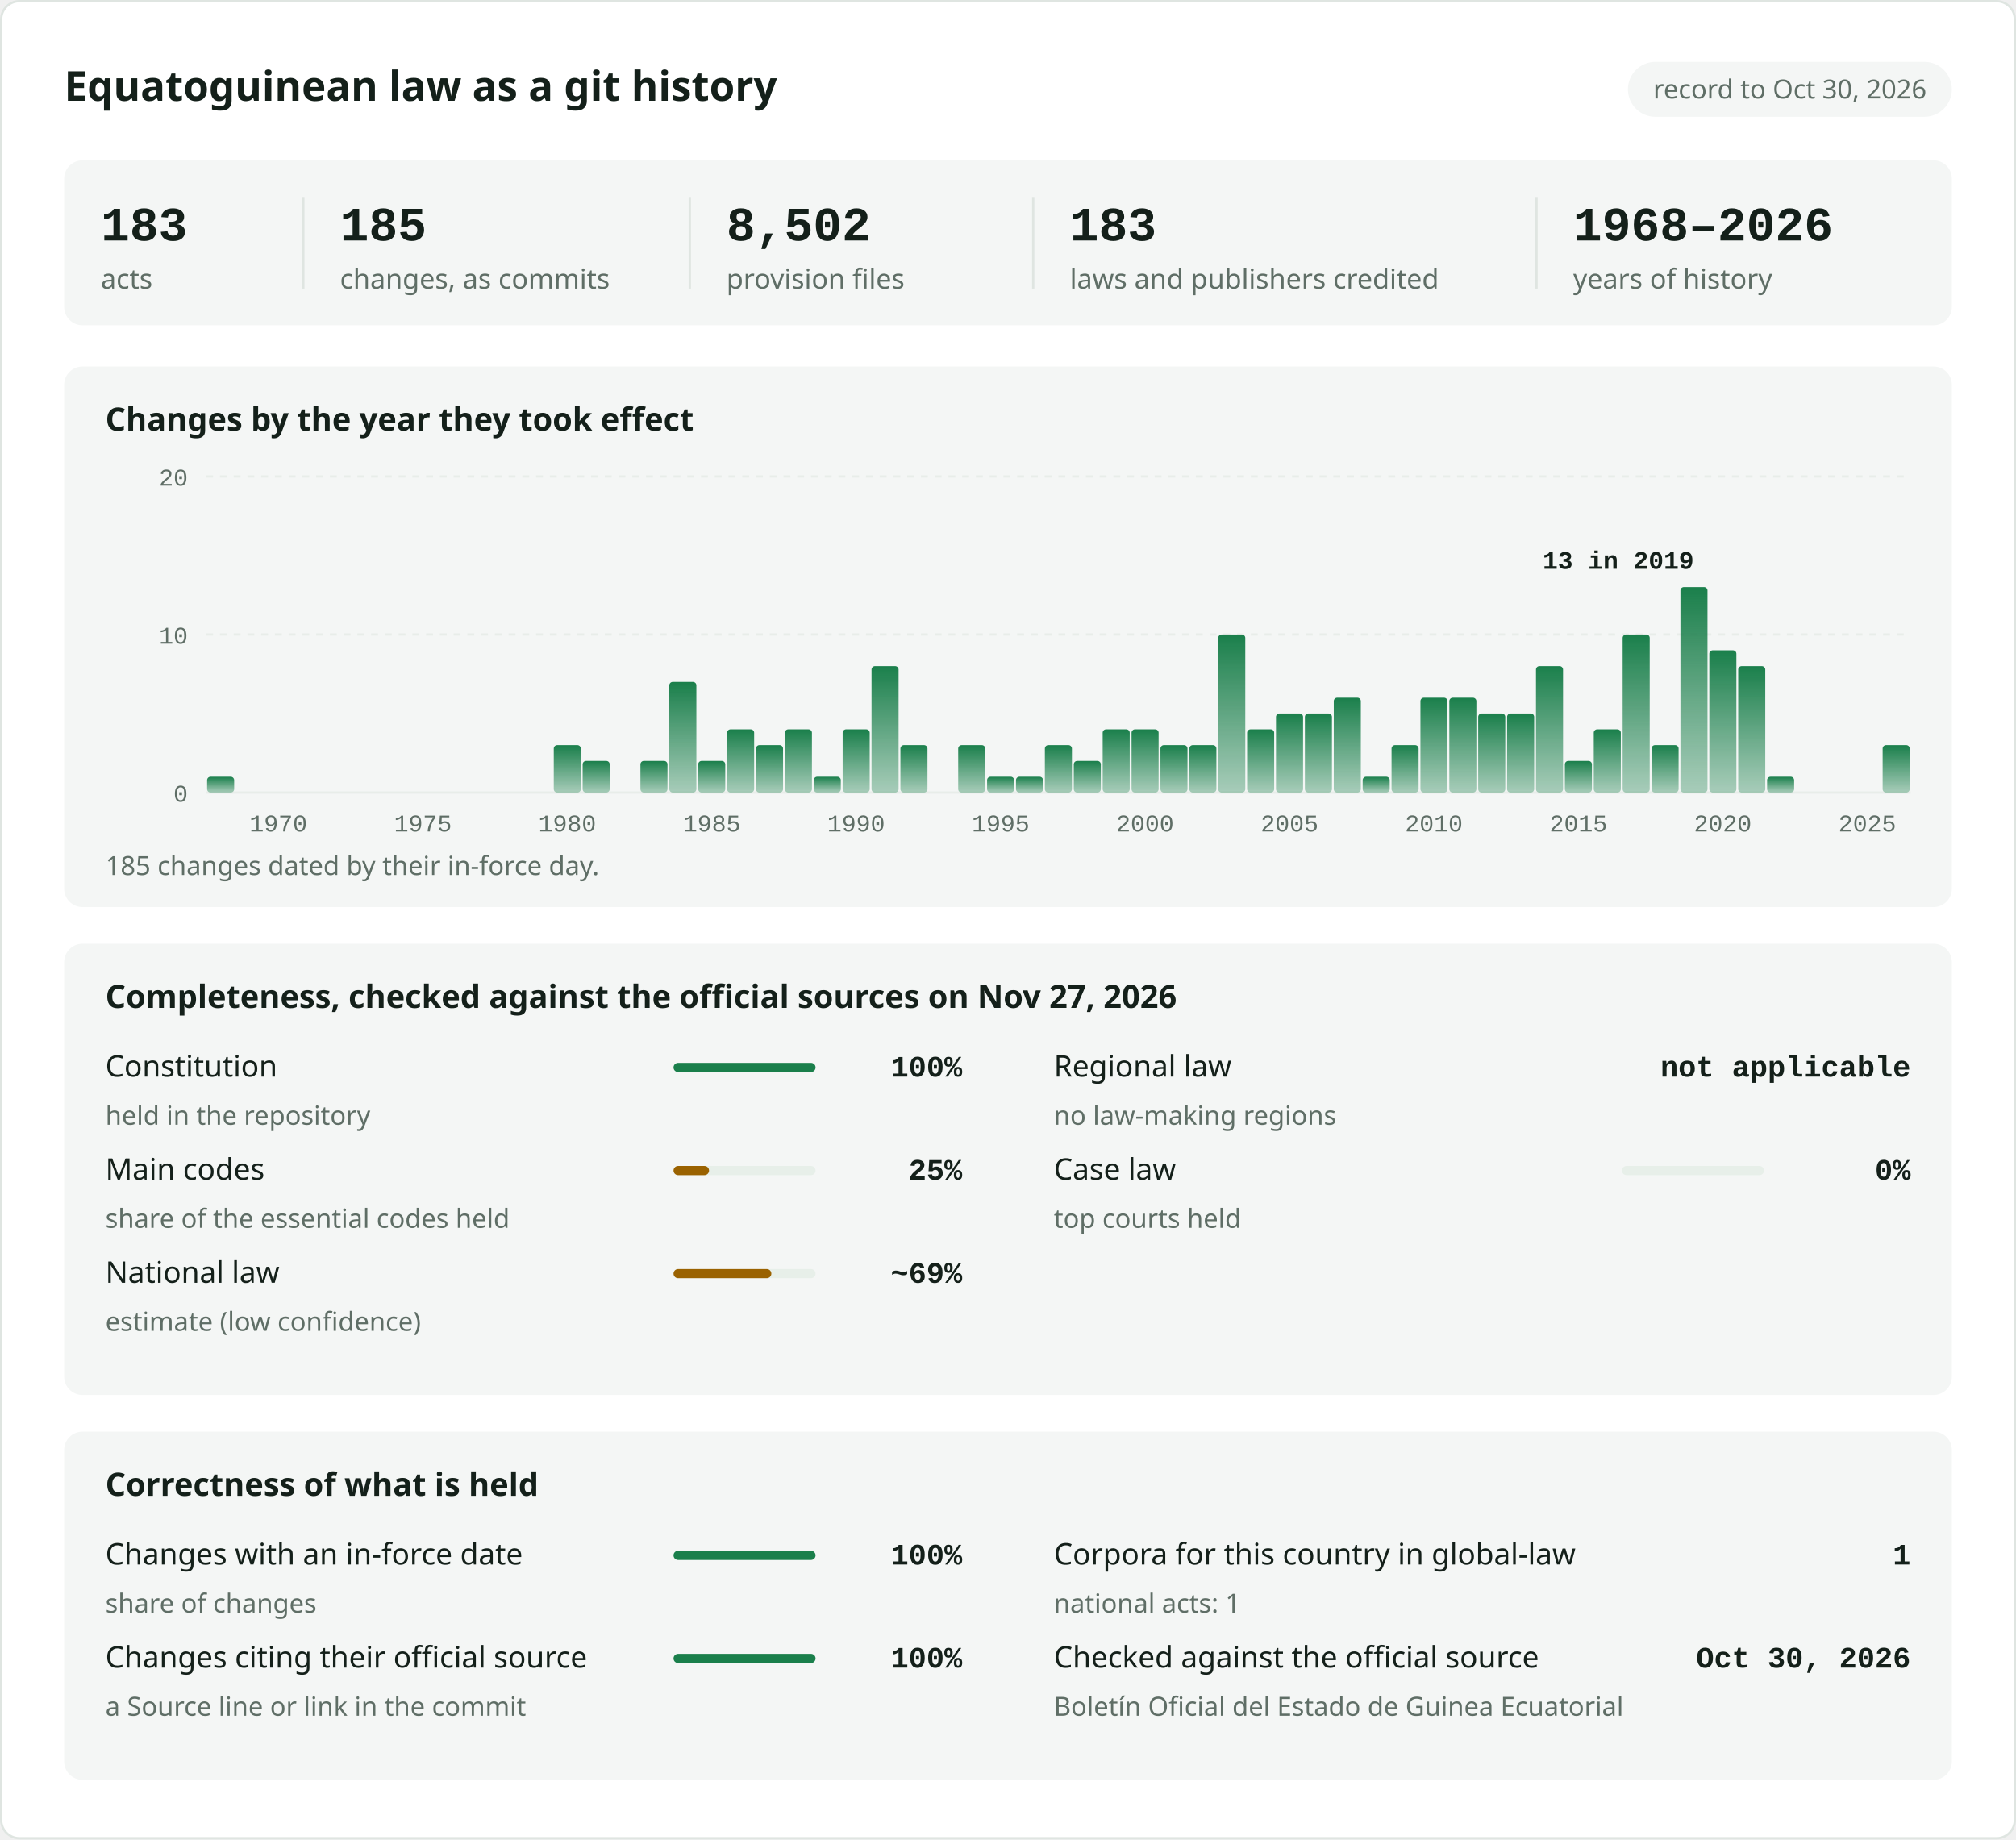
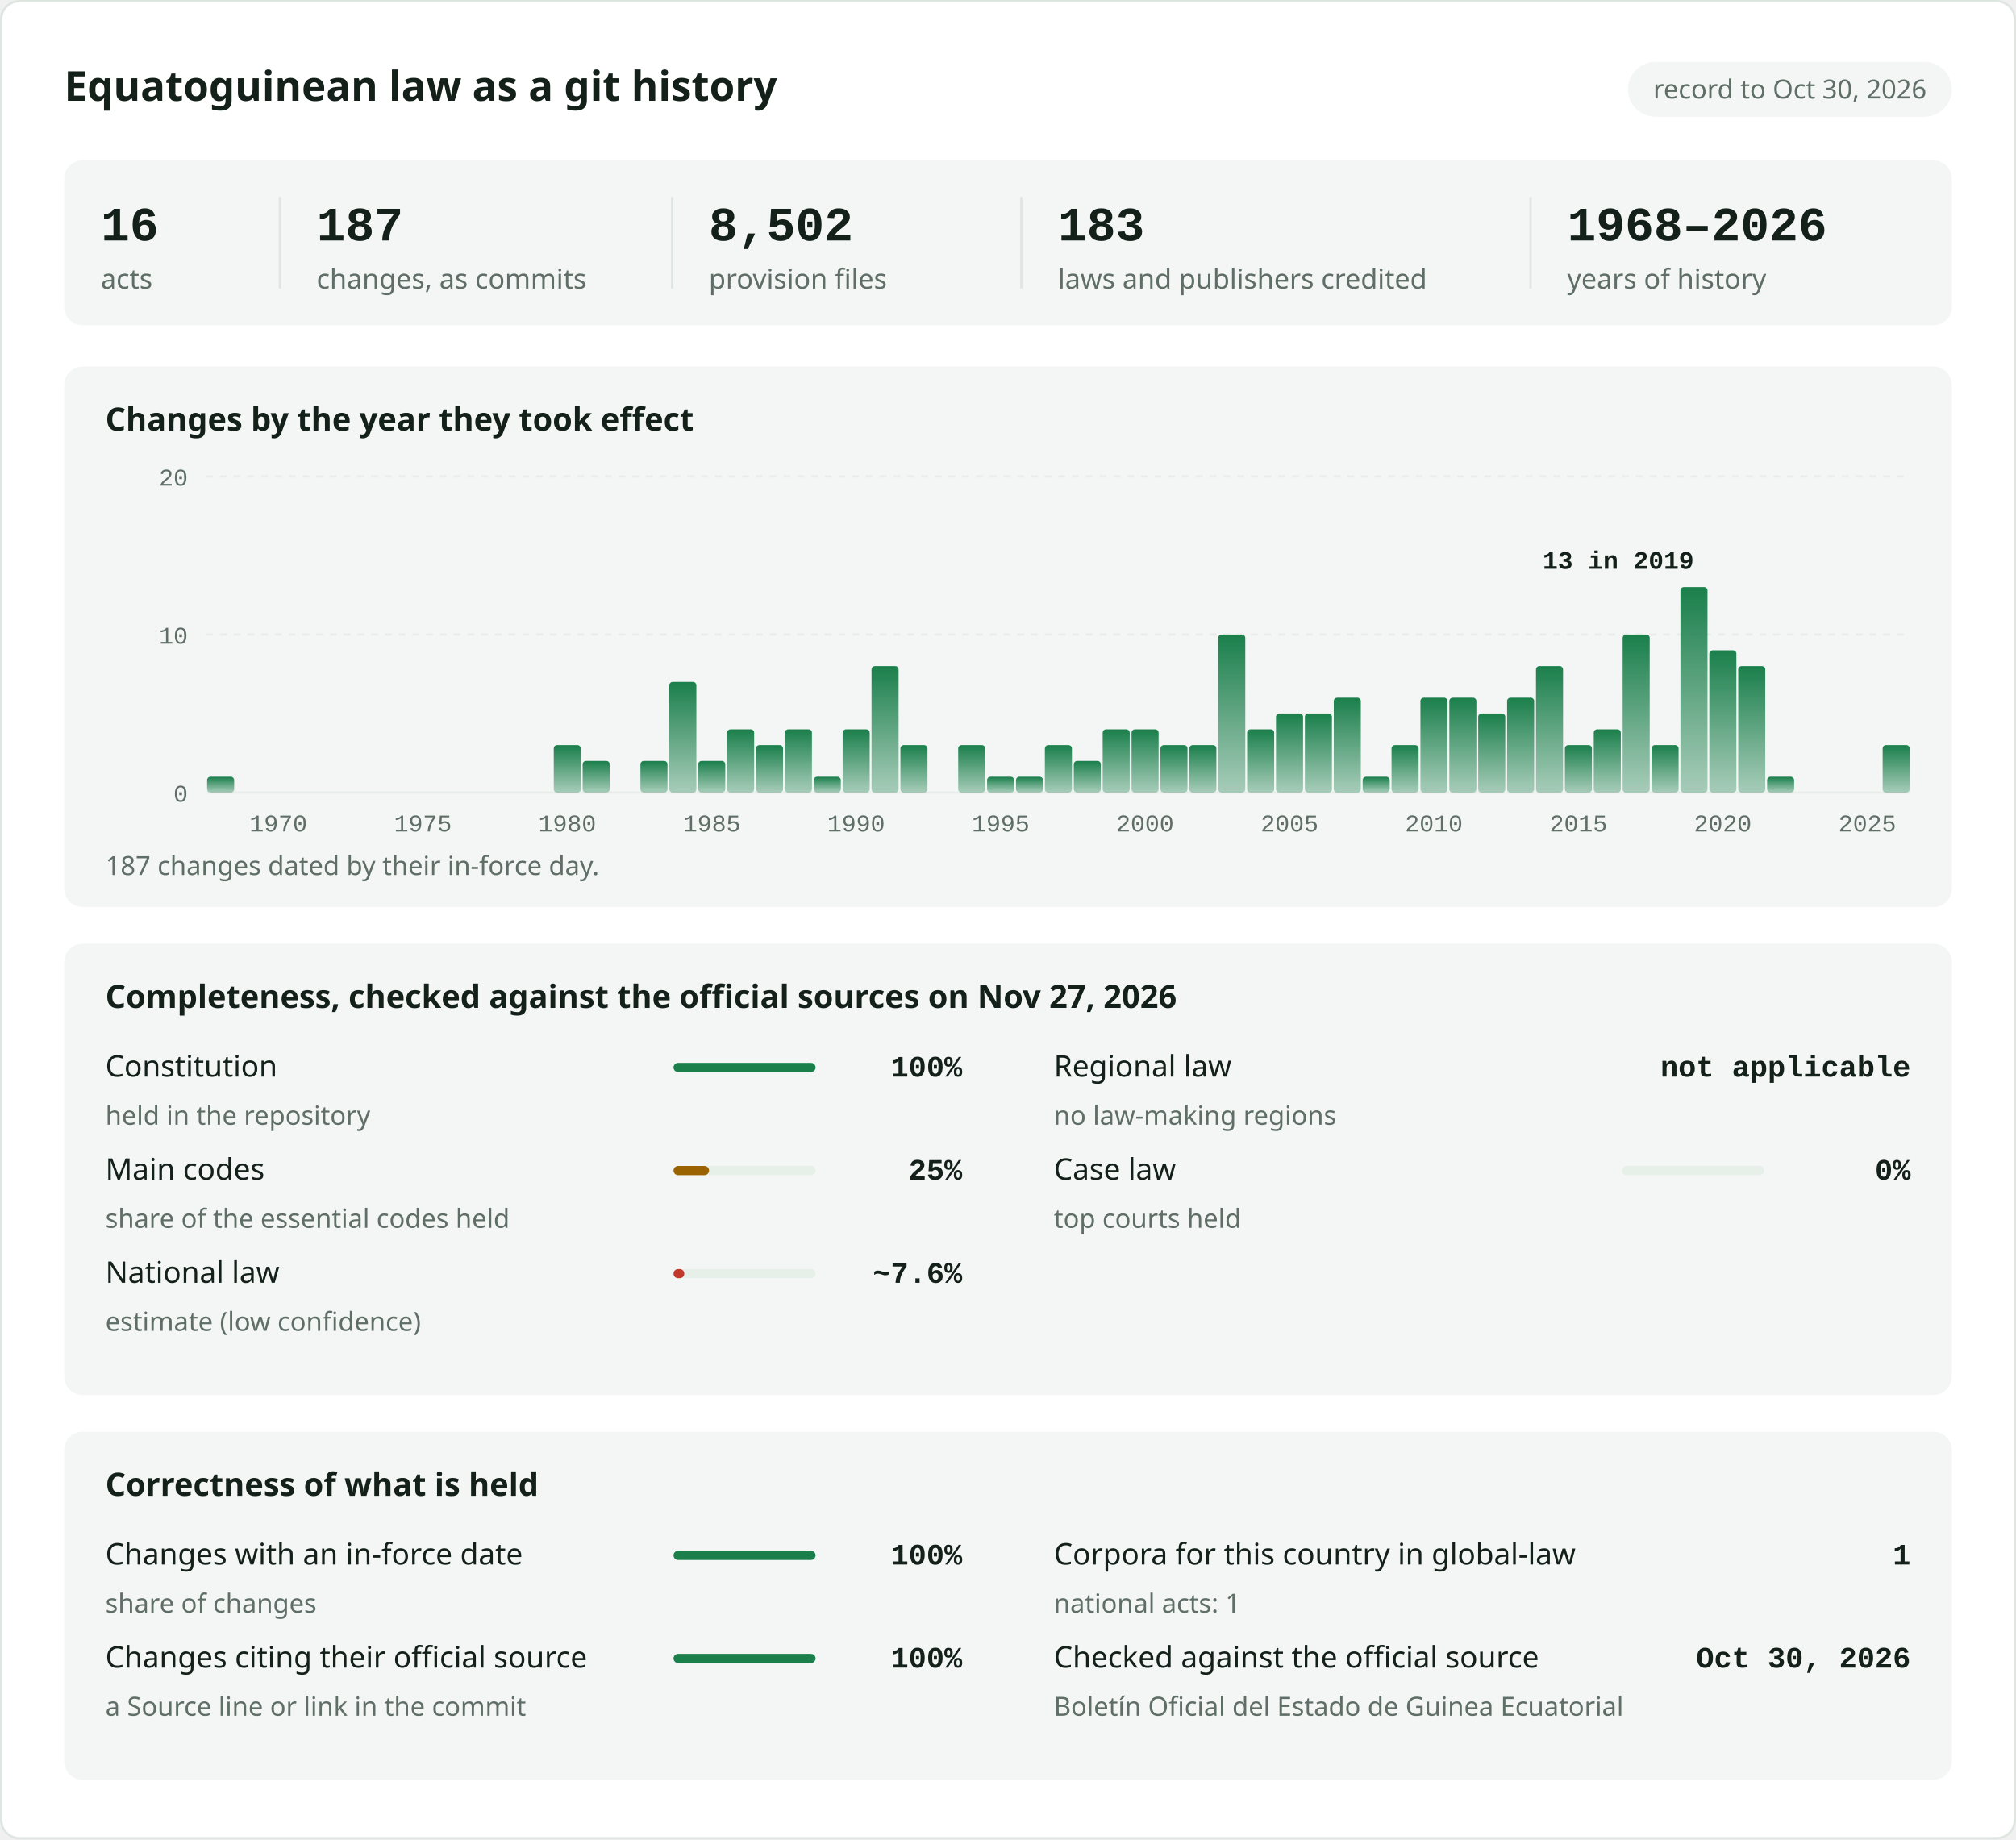
<svg xmlns="http://www.w3.org/2000/svg" width="880" height="803" viewBox="0 0 880 803" font-family="Manrope, -apple-system, BlinkMacSystemFont, 'Segoe UI', 'Noto Sans', Helvetica, Arial, sans-serif">
  <defs>
    <linearGradient id="yg-light" x1="0" y1="0" x2="0" y2="1">
      <stop offset="0" stop-color="#1a7f4b" />
      <stop offset="1" stop-color="#1a7f4b" stop-opacity="0.35" />
    </linearGradient>
  </defs>
  <rect x="0.5" y="0.5" width="879" height="802" rx="8" fill="#ffffff" stroke="#dfe5e1" />
  <rect x="710.6" y="27" width="141.4" height="24" rx="12" fill="#f4f6f5" />
  <text x="781.3" y="43" text-anchor="middle" font-family="Manrope, -apple-system, BlinkMacSystemFont, 'Segoe UI', 'Noto Sans', Helvetica, Arial, sans-serif" font-size="11.5" font-weight="500" fill="#5f6e66">record to Oct 30, 2026</text>
  <text x="28" y="44" font-family="Manrope, -apple-system, BlinkMacSystemFont, 'Segoe UI', 'Noto Sans', Helvetica, Arial, sans-serif" font-size="18" font-weight="700" fill="#14201a">Equatoguinean law as a git history</text>
  <rect x="28" y="70" width="824" height="72" rx="8" fill="#f4f6f5" />
-   <text x="44.0" y="105" font-family="'JetBrains Mono', ui-monospace, SFMono-Regular, Consolas, 'Liberation Mono', monospace" font-size="21" font-weight="600" fill="#14201a">183</text>
+   <text x="44.0" y="105" font-family="'JetBrains Mono', ui-monospace, SFMono-Regular, Consolas, 'Liberation Mono', monospace" font-size="21" font-weight="600" fill="#14201a">16</text>
  <text x="44.0" y="126" font-family="Manrope, -apple-system, BlinkMacSystemFont, 'Segoe UI', 'Noto Sans', Helvetica, Arial, sans-serif" font-size="12" fill="#5f6e66">acts</text>
-   <line x1="132.4" y1="86" x2="132.4" y2="126" stroke="#dfe5e1" />
-   <text x="148.4" y="105" font-family="'JetBrains Mono', ui-monospace, SFMono-Regular, Consolas, 'Liberation Mono', monospace" font-size="21" font-weight="600" fill="#14201a">185</text>
-   <text x="148.4" y="126" font-family="Manrope, -apple-system, BlinkMacSystemFont, 'Segoe UI', 'Noto Sans', Helvetica, Arial, sans-serif" font-size="12" fill="#5f6e66">changes, as commits</text>
-   <line x1="301.1" y1="86" x2="301.1" y2="126" stroke="#dfe5e1" />
-   <text x="317.1" y="105" font-family="'JetBrains Mono', ui-monospace, SFMono-Regular, Consolas, 'Liberation Mono', monospace" font-size="21" font-weight="600" fill="#14201a">8,502</text>
-   <text x="317.1" y="126" font-family="Manrope, -apple-system, BlinkMacSystemFont, 'Segoe UI', 'Noto Sans', Helvetica, Arial, sans-serif" font-size="12" fill="#5f6e66">provision files</text>
-   <line x1="451.0" y1="86" x2="451.0" y2="126" stroke="#dfe5e1" />
-   <text x="467.0" y="105" font-family="'JetBrains Mono', ui-monospace, SFMono-Regular, Consolas, 'Liberation Mono', monospace" font-size="21" font-weight="600" fill="#14201a">183</text>
-   <text x="467.0" y="126" font-family="Manrope, -apple-system, BlinkMacSystemFont, 'Segoe UI', 'Noto Sans', Helvetica, Arial, sans-serif" font-size="12" fill="#5f6e66">laws and publishers credited</text>
-   <line x1="670.7" y1="86" x2="670.7" y2="126" stroke="#dfe5e1" />
-   <text x="686.7" y="105" font-family="'JetBrains Mono', ui-monospace, SFMono-Regular, Consolas, 'Liberation Mono', monospace" font-size="21" font-weight="600" fill="#14201a">1968–2026</text>
-   <text x="686.7" y="126" font-family="Manrope, -apple-system, BlinkMacSystemFont, 'Segoe UI', 'Noto Sans', Helvetica, Arial, sans-serif" font-size="12" fill="#5f6e66">years of history</text>
+   <line x1="122.2" y1="86" x2="122.2" y2="126" stroke="#dfe5e1" />
+   <text x="138.2" y="105" font-family="'JetBrains Mono', ui-monospace, SFMono-Regular, Consolas, 'Liberation Mono', monospace" font-size="21" font-weight="600" fill="#14201a">187</text>
+   <text x="138.2" y="126" font-family="Manrope, -apple-system, BlinkMacSystemFont, 'Segoe UI', 'Noto Sans', Helvetica, Arial, sans-serif" font-size="12" fill="#5f6e66">changes, as commits</text>
+   <line x1="293.4" y1="86" x2="293.4" y2="126" stroke="#dfe5e1" />
+   <text x="309.4" y="105" font-family="'JetBrains Mono', ui-monospace, SFMono-Regular, Consolas, 'Liberation Mono', monospace" font-size="21" font-weight="600" fill="#14201a">8,502</text>
+   <text x="309.4" y="126" font-family="Manrope, -apple-system, BlinkMacSystemFont, 'Segoe UI', 'Noto Sans', Helvetica, Arial, sans-serif" font-size="12" fill="#5f6e66">provision files</text>
+   <line x1="445.8" y1="86" x2="445.8" y2="126" stroke="#dfe5e1" />
+   <text x="461.8" y="105" font-family="'JetBrains Mono', ui-monospace, SFMono-Regular, Consolas, 'Liberation Mono', monospace" font-size="21" font-weight="600" fill="#14201a">183</text>
+   <text x="461.8" y="126" font-family="Manrope, -apple-system, BlinkMacSystemFont, 'Segoe UI', 'Noto Sans', Helvetica, Arial, sans-serif" font-size="12" fill="#5f6e66">laws and publishers credited</text>
+   <line x1="668.1" y1="86" x2="668.1" y2="126" stroke="#dfe5e1" />
+   <text x="684.1" y="105" font-family="'JetBrains Mono', ui-monospace, SFMono-Regular, Consolas, 'Liberation Mono', monospace" font-size="21" font-weight="600" fill="#14201a">1968–2026</text>
+   <text x="684.1" y="126" font-family="Manrope, -apple-system, BlinkMacSystemFont, 'Segoe UI', 'Noto Sans', Helvetica, Arial, sans-serif" font-size="12" fill="#5f6e66">years of history</text>
  <rect x="28" y="160" width="824" height="236" rx="8" fill="#f4f6f5" />
  <text x="46" y="188" font-family="Manrope, -apple-system, BlinkMacSystemFont, 'Segoe UI', 'Noto Sans', Helvetica, Arial, sans-serif" font-size="14" font-weight="600" fill="#14201a">Changes by the year they took effect</text>
  <line x1="90" y1="346.0" x2="834" y2="346.0" stroke="#e8ede9" />
  <text x="82" y="350.0" text-anchor="end" font-family="'JetBrains Mono', ui-monospace, SFMono-Regular, Consolas, 'Liberation Mono', monospace" font-size="10.5" fill="#5f6e66">0</text>
  <line x1="90" y1="277.0" x2="834" y2="277.0" stroke="#e8ede9" stroke-dasharray="3 3" />
  <text x="82" y="281.0" text-anchor="end" font-family="'JetBrains Mono', ui-monospace, SFMono-Regular, Consolas, 'Liberation Mono', monospace" font-size="10.5" fill="#5f6e66">10</text>
  <line x1="90" y1="208.0" x2="834" y2="208.0" stroke="#e8ede9" stroke-dasharray="3 3" />
  <text x="82" y="212.0" text-anchor="end" font-family="'JetBrains Mono', ui-monospace, SFMono-Regular, Consolas, 'Liberation Mono', monospace" font-size="10.5" fill="#5f6e66">20</text>
  <rect x="90.40" y="339.1" width="11.81" height="6.9" rx="1.5" fill="url(#yg-light)" />
  <text x="121.5" y="363" text-anchor="middle" font-family="'JetBrains Mono', ui-monospace, SFMono-Regular, Consolas, 'Liberation Mono', monospace" font-size="10.5" fill="#5f6e66">1970</text>
  <text x="184.6" y="363" text-anchor="middle" font-family="'JetBrains Mono', ui-monospace, SFMono-Regular, Consolas, 'Liberation Mono', monospace" font-size="10.5" fill="#5f6e66">1975</text>
  <rect x="241.72" y="325.3" width="11.81" height="20.7" rx="1.5" fill="url(#yg-light)" />
  <text x="247.6" y="363" text-anchor="middle" font-family="'JetBrains Mono', ui-monospace, SFMono-Regular, Consolas, 'Liberation Mono', monospace" font-size="10.5" fill="#5f6e66">1980</text>
  <rect x="254.33" y="332.2" width="11.81" height="13.8" rx="1.5" fill="url(#yg-light)" />
  <rect x="279.55" y="332.2" width="11.81" height="13.8" rx="1.5" fill="url(#yg-light)" />
  <rect x="292.16" y="297.7" width="11.81" height="48.3" rx="1.5" fill="url(#yg-light)" />
  <rect x="304.77" y="332.2" width="11.81" height="13.8" rx="1.5" fill="url(#yg-light)" />
  <text x="310.7" y="363" text-anchor="middle" font-family="'JetBrains Mono', ui-monospace, SFMono-Regular, Consolas, 'Liberation Mono', monospace" font-size="10.5" fill="#5f6e66">1985</text>
  <rect x="317.38" y="318.4" width="11.81" height="27.6" rx="1.5" fill="url(#yg-light)" />
  <rect x="329.99" y="325.3" width="11.81" height="20.7" rx="1.5" fill="url(#yg-light)" />
  <rect x="342.60" y="318.4" width="11.81" height="27.6" rx="1.5" fill="url(#yg-light)" />
  <rect x="355.21" y="339.1" width="11.81" height="6.9" rx="1.5" fill="url(#yg-light)" />
  <rect x="367.82" y="318.4" width="11.81" height="27.6" rx="1.5" fill="url(#yg-light)" />
  <text x="373.7" y="363" text-anchor="middle" font-family="'JetBrains Mono', ui-monospace, SFMono-Regular, Consolas, 'Liberation Mono', monospace" font-size="10.5" fill="#5f6e66">1990</text>
  <rect x="380.43" y="290.8" width="11.81" height="55.2" rx="1.5" fill="url(#yg-light)" />
  <rect x="393.04" y="325.3" width="11.81" height="20.7" rx="1.5" fill="url(#yg-light)" />
  <rect x="418.26" y="325.3" width="11.81" height="20.7" rx="1.5" fill="url(#yg-light)" />
  <rect x="430.87" y="339.1" width="11.81" height="6.9" rx="1.5" fill="url(#yg-light)" />
  <text x="436.8" y="363" text-anchor="middle" font-family="'JetBrains Mono', ui-monospace, SFMono-Regular, Consolas, 'Liberation Mono', monospace" font-size="10.5" fill="#5f6e66">1995</text>
  <rect x="443.48" y="339.1" width="11.81" height="6.9" rx="1.5" fill="url(#yg-light)" />
  <rect x="456.09" y="325.3" width="11.81" height="20.7" rx="1.5" fill="url(#yg-light)" />
  <rect x="468.71" y="332.2" width="11.81" height="13.8" rx="1.5" fill="url(#yg-light)" />
  <rect x="481.32" y="318.4" width="11.81" height="27.6" rx="1.5" fill="url(#yg-light)" />
  <rect x="493.93" y="318.4" width="11.81" height="27.6" rx="1.5" fill="url(#yg-light)" />
  <text x="499.8" y="363" text-anchor="middle" font-family="'JetBrains Mono', ui-monospace, SFMono-Regular, Consolas, 'Liberation Mono', monospace" font-size="10.5" fill="#5f6e66">2000</text>
  <rect x="506.54" y="325.3" width="11.81" height="20.7" rx="1.5" fill="url(#yg-light)" />
  <rect x="519.15" y="325.3" width="11.81" height="20.7" rx="1.5" fill="url(#yg-light)" />
  <rect x="531.76" y="277.0" width="11.81" height="69.0" rx="1.5" fill="url(#yg-light)" />
  <rect x="544.37" y="318.4" width="11.81" height="27.6" rx="1.5" fill="url(#yg-light)" />
  <rect x="556.98" y="311.5" width="11.81" height="34.5" rx="1.5" fill="url(#yg-light)" />
  <text x="562.9" y="363" text-anchor="middle" font-family="'JetBrains Mono', ui-monospace, SFMono-Regular, Consolas, 'Liberation Mono', monospace" font-size="10.5" fill="#5f6e66">2005</text>
  <rect x="569.59" y="311.5" width="11.81" height="34.5" rx="1.5" fill="url(#yg-light)" />
  <rect x="582.20" y="304.6" width="11.81" height="41.4" rx="1.5" fill="url(#yg-light)" />
  <rect x="594.81" y="339.1" width="11.81" height="6.9" rx="1.5" fill="url(#yg-light)" />
  <rect x="607.42" y="325.3" width="11.81" height="20.7" rx="1.5" fill="url(#yg-light)" />
  <rect x="620.03" y="304.6" width="11.81" height="41.4" rx="1.5" fill="url(#yg-light)" />
  <text x="625.9" y="363" text-anchor="middle" font-family="'JetBrains Mono', ui-monospace, SFMono-Regular, Consolas, 'Liberation Mono', monospace" font-size="10.5" fill="#5f6e66">2010</text>
  <rect x="632.64" y="304.6" width="11.81" height="41.4" rx="1.5" fill="url(#yg-light)" />
  <rect x="645.25" y="311.5" width="11.81" height="34.5" rx="1.5" fill="url(#yg-light)" />
-   <rect x="657.86" y="311.5" width="11.81" height="34.5" rx="1.5" fill="url(#yg-light)" />
+   <rect x="657.86" y="304.6" width="11.81" height="41.4" rx="1.5" fill="url(#yg-light)" />
  <rect x="670.47" y="290.8" width="11.81" height="55.2" rx="1.5" fill="url(#yg-light)" />
-   <rect x="683.08" y="332.2" width="11.81" height="13.8" rx="1.5" fill="url(#yg-light)" />
+   <rect x="683.08" y="325.3" width="11.81" height="20.7" rx="1.5" fill="url(#yg-light)" />
  <text x="689.0" y="363" text-anchor="middle" font-family="'JetBrains Mono', ui-monospace, SFMono-Regular, Consolas, 'Liberation Mono', monospace" font-size="10.5" fill="#5f6e66">2015</text>
  <rect x="695.69" y="318.4" width="11.81" height="27.6" rx="1.5" fill="url(#yg-light)" />
  <rect x="708.30" y="277.0" width="11.81" height="69.0" rx="1.5" fill="url(#yg-light)" />
  <rect x="720.91" y="325.3" width="11.81" height="20.7" rx="1.5" fill="url(#yg-light)" />
  <rect x="733.52" y="256.3" width="11.81" height="89.7" rx="1.5" fill="url(#yg-light)" />
  <text x="739.4" y="248.3" text-anchor="end" font-family="'JetBrains Mono', ui-monospace, SFMono-Regular, Consolas, 'Liberation Mono', monospace" font-size="11" font-weight="600" fill="#14201a">13 in 2019</text>
  <rect x="746.13" y="283.9" width="11.81" height="62.1" rx="1.5" fill="url(#yg-light)" />
  <text x="752.0" y="363" text-anchor="middle" font-family="'JetBrains Mono', ui-monospace, SFMono-Regular, Consolas, 'Liberation Mono', monospace" font-size="10.5" fill="#5f6e66">2020</text>
  <rect x="758.74" y="290.8" width="11.81" height="55.2" rx="1.5" fill="url(#yg-light)" />
  <rect x="771.35" y="339.1" width="11.81" height="6.9" rx="1.5" fill="url(#yg-light)" />
  <text x="815.1" y="363" text-anchor="middle" font-family="'JetBrains Mono', ui-monospace, SFMono-Regular, Consolas, 'Liberation Mono', monospace" font-size="10.5" fill="#5f6e66">2025</text>
  <rect x="821.79" y="325.3" width="11.81" height="20.7" rx="1.5" fill="url(#yg-light)" />
-   <text x="46" y="382" font-family="Manrope, -apple-system, BlinkMacSystemFont, 'Segoe UI', 'Noto Sans', Helvetica, Arial, sans-serif" font-size="11.5" fill="#5f6e66">185 changes dated by their in-force day.</text>
+   <text x="46" y="382" font-family="Manrope, -apple-system, BlinkMacSystemFont, 'Segoe UI', 'Noto Sans', Helvetica, Arial, sans-serif" font-size="11.5" fill="#5f6e66">187 changes dated by their in-force day.</text>
  <rect x="28" y="412" width="824" height="197" rx="8" fill="#f4f6f5" />
  <text x="46" y="440" font-family="Manrope, -apple-system, BlinkMacSystemFont, 'Segoe UI', 'Noto Sans', Helvetica, Arial, sans-serif" font-size="14" font-weight="600" fill="#14201a">Completeness, checked against the official sources on Nov 27, 2026</text>
  <text x="46.0" y="470" font-family="Manrope, -apple-system, BlinkMacSystemFont, 'Segoe UI', 'Noto Sans', Helvetica, Arial, sans-serif" font-size="13" font-weight="500" fill="#14201a">Constitution</text>
  <text x="46.0" y="491" font-family="Manrope, -apple-system, BlinkMacSystemFont, 'Segoe UI', 'Noto Sans', Helvetica, Arial, sans-serif" font-size="11.5" fill="#5f6e66">held in the repository</text>
  <g>
    <rect x="294.0" y="464.0" width="62.0" height="4" rx="2" fill="#e7efe9" />
    <rect x="294.0" y="464.0" width="62.0" height="4" rx="2" fill="#1a7f4b" />
  </g>
  <text x="420.0" y="470" text-anchor="end" font-family="'JetBrains Mono', ui-monospace, SFMono-Regular, Consolas, 'Liberation Mono', monospace" font-size="13" font-weight="600" fill="#14201a">100%</text>
  <text x="460.0" y="470" font-family="Manrope, -apple-system, BlinkMacSystemFont, 'Segoe UI', 'Noto Sans', Helvetica, Arial, sans-serif" font-size="13" font-weight="500" fill="#14201a">Regional law</text>
  <text x="460.0" y="491" font-family="Manrope, -apple-system, BlinkMacSystemFont, 'Segoe UI', 'Noto Sans', Helvetica, Arial, sans-serif" font-size="11.5" fill="#5f6e66">no law-making regions</text>
  <text x="834.0" y="470" text-anchor="end" font-family="'JetBrains Mono', ui-monospace, SFMono-Regular, Consolas, 'Liberation Mono', monospace" font-size="13" font-weight="600" fill="#14201a">not applicable</text>
  <text x="46.0" y="515" font-family="Manrope, -apple-system, BlinkMacSystemFont, 'Segoe UI', 'Noto Sans', Helvetica, Arial, sans-serif" font-size="13" font-weight="500" fill="#14201a">Main codes</text>
  <text x="46.0" y="536" font-family="Manrope, -apple-system, BlinkMacSystemFont, 'Segoe UI', 'Noto Sans', Helvetica, Arial, sans-serif" font-size="11.5" fill="#5f6e66">share of the essential codes held</text>
  <g>
    <rect x="294.0" y="509.0" width="62.0" height="4" rx="2" fill="#e7efe9" />
    <rect x="294.0" y="509.0" width="15.5" height="4" rx="2" fill="#9a6200" />
  </g>
  <text x="420.0" y="515" text-anchor="end" font-family="'JetBrains Mono', ui-monospace, SFMono-Regular, Consolas, 'Liberation Mono', monospace" font-size="13" font-weight="600" fill="#14201a">25%</text>
  <text x="460.0" y="515" font-family="Manrope, -apple-system, BlinkMacSystemFont, 'Segoe UI', 'Noto Sans', Helvetica, Arial, sans-serif" font-size="13" font-weight="500" fill="#14201a">Case law</text>
  <text x="460.0" y="536" font-family="Manrope, -apple-system, BlinkMacSystemFont, 'Segoe UI', 'Noto Sans', Helvetica, Arial, sans-serif" font-size="11.5" fill="#5f6e66">top courts held</text>
  <g>
    <rect x="708.0" y="509.0" width="62.0" height="4" rx="2" fill="#e7efe9" />
  </g>
  <text x="834.0" y="515" text-anchor="end" font-family="'JetBrains Mono', ui-monospace, SFMono-Regular, Consolas, 'Liberation Mono', monospace" font-size="13" font-weight="600" fill="#14201a">0%</text>
  <text x="46.0" y="560" font-family="Manrope, -apple-system, BlinkMacSystemFont, 'Segoe UI', 'Noto Sans', Helvetica, Arial, sans-serif" font-size="13" font-weight="500" fill="#14201a">National law</text>
  <text x="46.0" y="581" font-family="Manrope, -apple-system, BlinkMacSystemFont, 'Segoe UI', 'Noto Sans', Helvetica, Arial, sans-serif" font-size="11.5" fill="#5f6e66">estimate (low confidence)</text>
  <g>
    <rect x="294.0" y="554.0" width="62.0" height="4" rx="2" fill="#e7efe9" />
-     <rect x="294.0" y="554.0" width="42.7" height="4" rx="2" fill="#9a6200" />
+     <rect x="294.0" y="554.0" width="4.7" height="4" rx="2" fill="#c0392b" />
  </g>
-   <text x="420.0" y="560" text-anchor="end" font-family="'JetBrains Mono', ui-monospace, SFMono-Regular, Consolas, 'Liberation Mono', monospace" font-size="13" font-weight="600" fill="#14201a">~69%</text>
+   <text x="420.0" y="560" text-anchor="end" font-family="'JetBrains Mono', ui-monospace, SFMono-Regular, Consolas, 'Liberation Mono', monospace" font-size="13" font-weight="600" fill="#14201a">~7.6%</text>
  <rect x="28" y="625" width="824" height="152" rx="8" fill="#f4f6f5" />
  <text x="46" y="653" font-family="Manrope, -apple-system, BlinkMacSystemFont, 'Segoe UI', 'Noto Sans', Helvetica, Arial, sans-serif" font-size="14" font-weight="600" fill="#14201a">Correctness of what is held</text>
  <text x="46.0" y="683" font-family="Manrope, -apple-system, BlinkMacSystemFont, 'Segoe UI', 'Noto Sans', Helvetica, Arial, sans-serif" font-size="13" font-weight="500" fill="#14201a">Changes with an in-force date</text>
  <text x="46.0" y="704" font-family="Manrope, -apple-system, BlinkMacSystemFont, 'Segoe UI', 'Noto Sans', Helvetica, Arial, sans-serif" font-size="11.5" fill="#5f6e66">share of changes</text>
  <g>
    <rect x="294.0" y="677.0" width="62.0" height="4" rx="2" fill="#e7efe9" />
    <rect x="294.0" y="677.0" width="62.0" height="4" rx="2" fill="#1a7f4b" />
  </g>
  <text x="420.0" y="683" text-anchor="end" font-family="'JetBrains Mono', ui-monospace, SFMono-Regular, Consolas, 'Liberation Mono', monospace" font-size="13" font-weight="600" fill="#14201a">100%</text>
  <text x="460.0" y="683" font-family="Manrope, -apple-system, BlinkMacSystemFont, 'Segoe UI', 'Noto Sans', Helvetica, Arial, sans-serif" font-size="13" font-weight="500" fill="#14201a">Corpora for this country in global-law</text>
  <text x="460.0" y="704" font-family="Manrope, -apple-system, BlinkMacSystemFont, 'Segoe UI', 'Noto Sans', Helvetica, Arial, sans-serif" font-size="11.5" fill="#5f6e66">national acts: 1</text>
  <text x="834.0" y="683" text-anchor="end" font-family="'JetBrains Mono', ui-monospace, SFMono-Regular, Consolas, 'Liberation Mono', monospace" font-size="13" font-weight="600" fill="#14201a">1</text>
  <text x="46.0" y="728" font-family="Manrope, -apple-system, BlinkMacSystemFont, 'Segoe UI', 'Noto Sans', Helvetica, Arial, sans-serif" font-size="13" font-weight="500" fill="#14201a">Changes citing their official source</text>
  <text x="46.0" y="749" font-family="Manrope, -apple-system, BlinkMacSystemFont, 'Segoe UI', 'Noto Sans', Helvetica, Arial, sans-serif" font-size="11.5" fill="#5f6e66">a Source line or link in the commit</text>
  <g>
    <rect x="294.0" y="722.0" width="62.0" height="4" rx="2" fill="#e7efe9" />
    <rect x="294.0" y="722.0" width="62.0" height="4" rx="2" fill="#1a7f4b" />
  </g>
  <text x="420.0" y="728" text-anchor="end" font-family="'JetBrains Mono', ui-monospace, SFMono-Regular, Consolas, 'Liberation Mono', monospace" font-size="13" font-weight="600" fill="#14201a">100%</text>
  <text x="460.0" y="728" font-family="Manrope, -apple-system, BlinkMacSystemFont, 'Segoe UI', 'Noto Sans', Helvetica, Arial, sans-serif" font-size="13" font-weight="500" fill="#14201a">Checked against the official source</text>
  <text x="460.0" y="749" font-family="Manrope, -apple-system, BlinkMacSystemFont, 'Segoe UI', 'Noto Sans', Helvetica, Arial, sans-serif" font-size="11.5" fill="#5f6e66">Boletín Oficial del Estado de Guinea Ecuatorial</text>
  <text x="834.0" y="728" text-anchor="end" font-family="'JetBrains Mono', ui-monospace, SFMono-Regular, Consolas, 'Liberation Mono', monospace" font-size="13" font-weight="600" fill="#14201a">Oct 30, 2026</text>
</svg>
